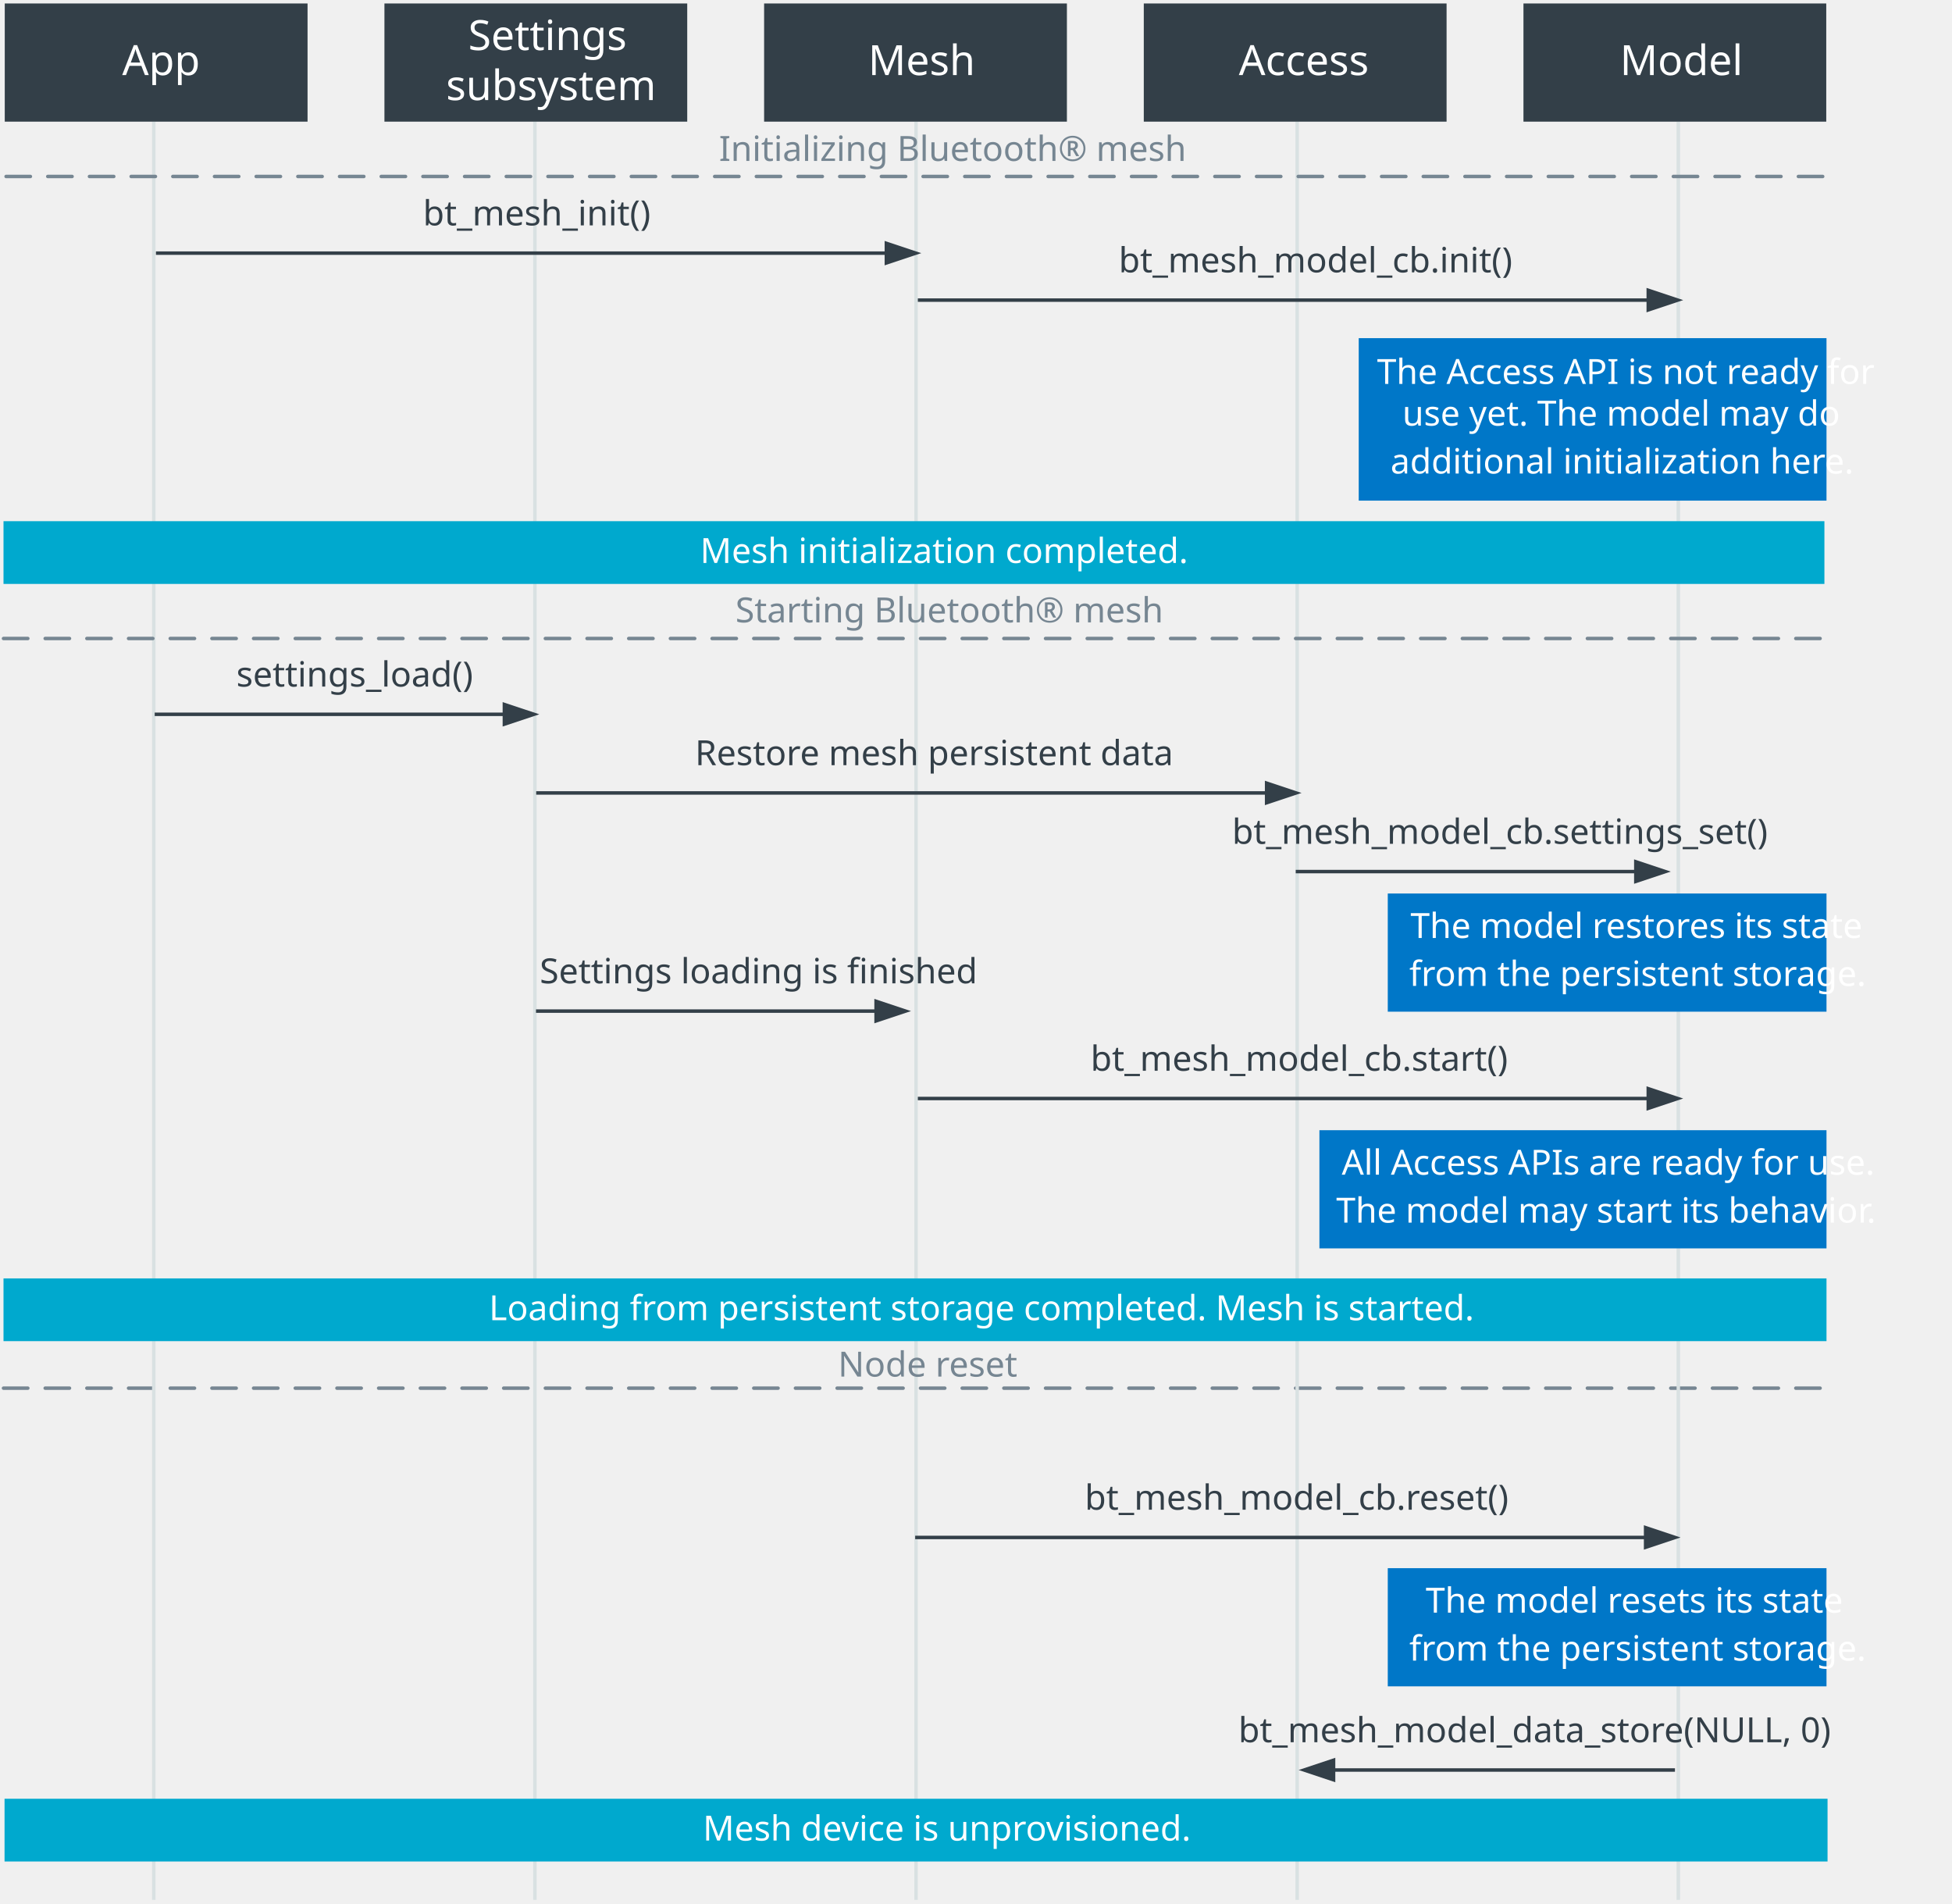
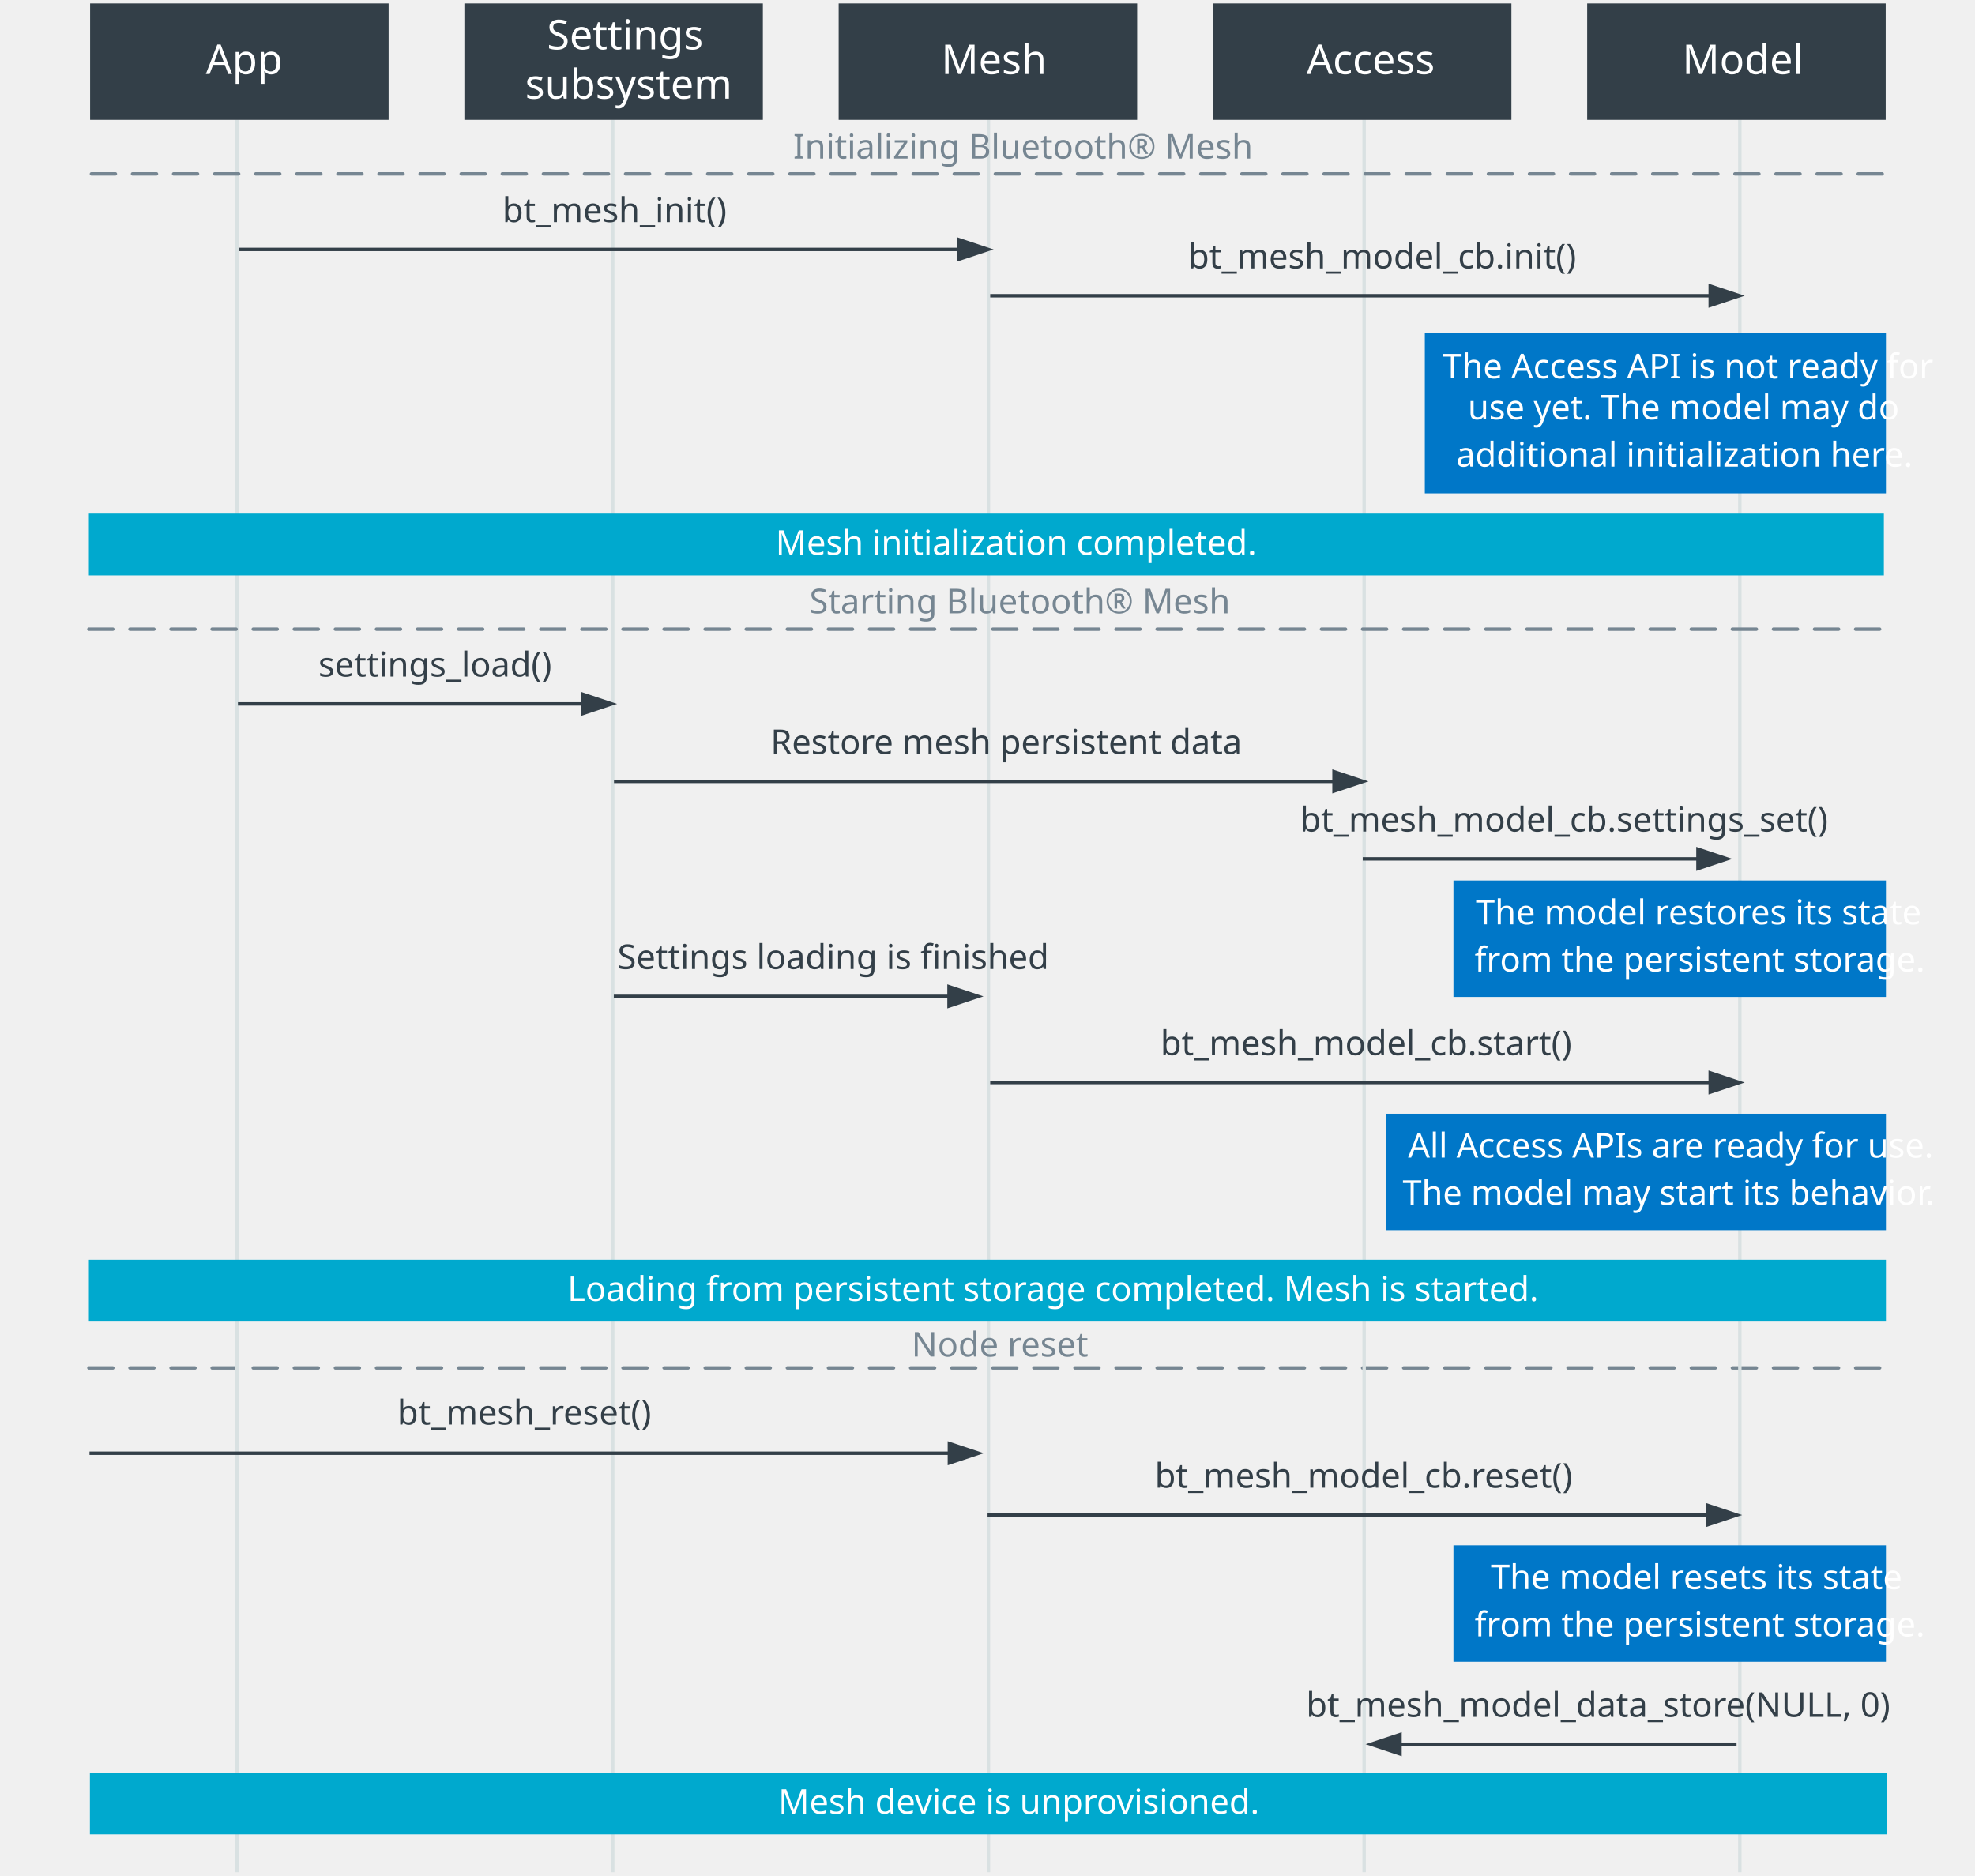
- <svg xmlns="http://www.w3.org/2000/svg" xmlns:xlink="http://www.w3.org/1999/xlink" width="7.805in" height="7.609in" viewBox="0 0 561.965 547.87" xml:space="preserve" color-interpolation-filters="sRGB" class="st16">
+ <svg xmlns="http://www.w3.org/2000/svg" xmlns:xlink="http://www.w3.org/1999/xlink" width="8.011in" height="7.609in" viewBox="0 0 576.771 547.87" xml:space="preserve" color-interpolation-filters="sRGB" class="st16">
  <style type="text/css">
	
		.st1 {stroke:#768692;stroke-dasharray:7,5;stroke-linecap:round;stroke-linejoin:round;stroke-width:1}
		.st2 {stroke:#d9e1e2;stroke-linecap:butt;stroke-width:1}
		.st3 {marker-start:url(#mrkr13-26);stroke:#333f48;stroke-linecap:butt;stroke-width:1}
		.st4 {fill:#333f48;fill-opacity:1;stroke:#333f48;stroke-opacity:1;stroke-width:0.284}
		.st5 {fill:none;marker-end:url(#mrkr13-30);stroke:none;stroke-width:1}
		.st6 {fill:#feffff;fill-opacity:1;stroke:#feffff;stroke-opacity:1;stroke-width:0.284}
		.st7 {fill:#333f48;font-family:Calibri;font-size:0.833em}
		.st8 {fill:#00a9ce;stroke:none;stroke-width:1}
		.st9 {fill:#ffffff;font-family:Calibri;font-size:0.833em}
		.st10 {fill:#333f48;stroke:none;stroke-width:1}
		.st11 {fill:#ffffff;font-family:Calibri;font-size:1em}
		.st12 {font-size:1em}
		.st13 {fill:#0077c8;stroke:none;stroke-width:1}
		.st14 {fill:none;stroke:none;stroke-width:1}
		.st15 {fill:#768692;font-family:Calibri;font-size:0.833em}
		.st16 {fill:none;fill-rule:evenodd;font-size:12px;overflow:visible;stroke-linecap:square;stroke-miterlimit:3}
	
	</style>
  <defs id="Markers">
    <g id="lend13">
      <path d="M 3 1 L 0 0 L 3 -1 L 3 1 " style="stroke:none" />
    </g>
    <marker id="mrkr13-26" class="st4" refX="10.2" orient="auto" markerUnits="strokeWidth" overflow="visible">
      <use xlink:href="#lend13" transform="scale(3.52) " />
    </marker>
    <marker id="mrkr13-30" class="st6" refX="-10.56" orient="auto" markerUnits="strokeWidth" overflow="visible">
      <use xlink:href="#lend13" transform="scale(-3.52,-3.52) " />
    </marker>
  </defs>
  <g>
-     <g id="shape1070-1" transform="translate(1,-141.212)">
+     <g id="shape1070-1" transform="translate(25.937,-141.212)">
      <path d="M0 540.78 L523.5 540.78" class="st1" />
    </g>
-     <g id="group1067-4" transform="translate(44.2649,-1.00001)">
+     <g id="group1067-4" transform="translate(69.2019,-1.00001)">
      <g id="shape1062-5" transform="translate(547.87,36.0158) rotate(90)">
        <path d="M0 547.87 L511.85 547.87" class="st2" />
      </g>
      <g id="shape1063-8" transform="translate(657.599,36.0158) rotate(90)">
        <path d="M0 547.87 L511.85 547.87" class="st2" />
      </g>
      <g id="shape1064-11" transform="translate(767.327,36.0158) rotate(90)">
        <path d="M0 547.87 L511.85 547.87" class="st2" />
      </g>
      <g id="shape1065-14" transform="translate(877.055,36.0158) rotate(90)">
        <path d="M0 547.87 L511.85 547.87" class="st2" />
      </g>
      <g id="shape1066-17" transform="translate(986.784,36.0158) rotate(90)">
        <path d="M0 547.87 L511.85 547.87" class="st2" />
      </g>
    </g>
-     <g id="group1037-20" transform="translate(22.8479,-470.746)">
+     <g id="group1037-20" transform="translate(47.7849,-470.746)">
      <g id="shape1035-21" transform="translate(242.389,2.82602)">
        <path d="M-10.2 540.78 L-10.56 540.78 L-220.35 540.78" class="st3" />
      </g>
      <g id="shape1036-27" transform="translate(87.442,-10.5922)">
        <rect x="0" y="538.543" width="82.906" height="9.327" class="st5" />
        <text x="11.48" y="546.21" class="st7">bt_mesh_init()</text>
      </g>
    </g>
-     <g id="group1038-32" transform="translate(242.197,-457.222)">
+     <g id="group1038-32" transform="translate(267.134,-457.222)">
      <g id="shape1039-33" transform="translate(242.389,2.82602)">
        <path d="M-10.2 540.78 L-10.56 540.78 L-220.35 540.78" class="st3" />
      </g>
      <g id="shape1040-38" transform="translate(62.3358,-10.5922)">
        <rect x="0" y="538.543" width="137.776" height="9.327" class="st5" />
        <text x="17.53" y="546.21" class="st7">bt_mesh_model_cb.init()</text>
      </g>
    </g>
-     <g id="group1041-42" transform="translate(33.4567,-338.001)">
+     <g id="group1041-42" transform="translate(58.3937,-338.001)">
      <g id="shape1042-43" transform="translate(121.804,2.82602)">
        <path d="M-10.2 540.78 L-10.56 540.78 L-110.73 540.78" class="st3" />
      </g>
      <g id="shape1043-48" transform="translate(23.3187,-10.5922)">
        <rect x="0" y="538.543" width="82.906" height="9.327" class="st5" />
        <text x="11.25" y="546.21" class="st7">settings_load()</text>
      </g>
    </g>
-     <g id="group1044-52" transform="translate(132.322,-315.366)">
+     <g id="group1044-52" transform="translate(157.259,-315.366)">
      <g id="shape1045-53" transform="translate(242.389,2.82602)">
        <path d="M-10.2 540.78 L-10.56 540.78 L-220.35 540.78" class="st3" />
      </g>
      <g id="shape1046-58" transform="translate(47.3153,-10.5922)">
        <rect x="0" y="538.543" width="160.157" height="9.327" class="st5" />
        <text x="20.45" y="546.21" class="st7">Restore mesh persistent data</text>
      </g>
    </g>
-     <g id="group1047-62" transform="translate(362.243,-292.732)">
+     <g id="group1047-62" transform="translate(387.18,-292.732)">
      <g id="shape1048-63" transform="translate(118.763,2.82602)">
        <path d="M-10.2 540.78 L-10.56 540.78 L-107.97 540.78" class="st3" />
      </g>
      <g id="shape1049-68" transform="translate(-27.5657,-10.5922)">
        <rect x="0" y="538.543" width="178.583" height="9.327" class="st5" />
        <text x="20.04" y="546.21" class="st7">bt_mesh_model_cb.settings_set()</text>
      </g>
    </g>
-     <g id="group1050-72" transform="translate(143.512,-252.58)">
+     <g id="group1050-72" transform="translate(168.449,-252.58)">
      <g id="shape1051-73" transform="translate(118.763,-11.3472)">
        <path d="M-10.2 554.96 L-10.56 554.96 L-107.97 554.96" class="st3" />
      </g>
      <g id="shape1052-78" transform="translate(-11.1898,-10.5922)">
        <rect x="0" y="538.543" width="153.687" height="9.327" class="st5" />
        <text x="23.05" y="546.21" class="st7">Settings loading is finished</text>
      </g>
    </g>
-     <g id="group1053-82" transform="translate(242.197,-227.414)">
+     <g id="group1053-82" transform="translate(267.134,-227.414)">
      <g id="shape1054-83" transform="translate(242.389,2.82602)">
        <path d="M-10.2 540.78 L-10.56 540.78 L-220.35 540.78" class="st3" />
      </g>
      <g id="shape1055-88" transform="translate(36.6876,-10.5922)">
        <rect x="0" y="538.543" width="178.583" height="9.327" class="st5" />
        <text x="35.08" y="546.21" class="st7">bt_mesh_model_cb.start()</text>
      </g>
    </g>
-     <g id="group1081-92" transform="translate(374.627,-34.1285)">
-       <g id="shape1082-93" transform="translate(-0.763008,2.82602)">
+     <g id="group1075-92" transform="translate(6.39488E-14,-119.125)">
+       <g id="shape1076-93" transform="translate(287.319,2.82602)">
+         <path d="M-10.2 540.78 L-10.56 540.78 L-261.2 540.78" class="st3" />
+       </g>
+       <g id="shape1077-98" transform="translate(96.7784,-10.9728)">
+         <rect x="0" y="538.543" width="105.932" height="9.327" class="st5" />
+         <text x="19.24" y="546.21" class="st7">bt_mesh_reset()</text>
+       </g>
+     </g>
+     <g id="group1081-102" transform="translate(399.564,-34.1285)">
+       <g id="shape1082-103" transform="translate(-0.763008,2.82602)">
        <path d="M10.2 540.78 L10.56 540.78 L108.35 540.78" class="st3" />
      </g>
-       <g id="shape1083-98" transform="translate(-59.6352,-10.5922)">
+       <g id="shape1083-108" transform="translate(-59.6352,-10.5922)">
        <rect x="0" y="538.543" width="235.843" height="9.327" class="st5" />
        <text x="41.53" y="546.21" class="st7">bt_mesh_model_data_store(NULL, 0)</text>
      </g>
    </g>
-     <g id="group1084-102" transform="translate(241.433,-101.066)">
-       <g id="shape1085-103" transform="translate(242.389,2.82602)">
-         <path d="M-10.2 540.78 L-10.56 540.78 L-220.35 540.78" class="st3" />
-       </g>
-       <g id="shape1086-108" transform="translate(36.6876,-10.5922)">
+     <g id="group1084-112" transform="translate(266.37,-101.066)">
+       <g id="shape1085-113" transform="translate(242.389,2.82602)">
+         <path d="M-10.2 540.78 L-10.56 540.78 L-220.35 540.78" class="st3" />
+       </g>
+       <g id="shape1086-118" transform="translate(36.6876,-10.5922)">
        <rect x="0" y="538.543" width="178.583" height="9.327" class="st5" />
        <text x="34.18" y="546.21" class="st7">bt_mesh_model_cb.reset()</text>
      </g>
    </g>
-     <g id="shape1074-112" transform="translate(1,-161.836)">
+     <g id="shape1074-122" transform="translate(25.937,-161.836)">
      <rect x="0" y="529.811" width="524.842" height="18.059" class="st8" />
      <text x="139.76" y="541.84" class="st9">Loading from persistent storage completed. Mesh is started.</text>
    </g>
-     <g id="shape1071-115" transform="translate(1,-379.794)">
+     <g id="shape1071-125" transform="translate(25.937,-379.794)">
      <rect x="0" y="529.811" width="524.24" height="18.059" class="st8" />
      <text x="200.56" y="541.84" class="st9">Mesh initialization completed.</text>
    </g>
-     <g id="shape1029-118" transform="translate(1.36119,-512.854)">
+     <g id="shape1029-128" transform="translate(26.2982,-512.854)">
      <rect x="0" y="513.854" width="87.174" height="34.016" class="st10" />
      <text x="33.81" y="534.46" class="st11">App</text>
    </g>
-     <g id="shape1030-121" transform="translate(110.67,-512.854)">
+     <g id="shape1030-131" transform="translate(135.607,-512.854)">
      <rect x="0" y="513.854" width="87.174" height="34.016" class="st10" />
      <text x="24.12" y="527.26" class="st11">Settings <tspan x="17.74" dy="1.2em" class="st12">subsystem</tspan>
      </text>
    </g>
-     <g id="shape1031-125" transform="translate(219.979,-512.854)">
+     <g id="shape1031-135" transform="translate(244.916,-512.854)">
      <rect x="0" y="513.854" width="87.174" height="34.016" class="st10" />
      <text x="29.97" y="534.46" class="st11">Mesh</text>
    </g>
-     <g id="shape1032-128" transform="translate(329.288,-512.854)">
+     <g id="shape1032-138" transform="translate(354.225,-512.854)">
      <rect x="0" y="513.854" width="87.174" height="34.016" class="st10" />
      <text x="27.36" y="534.46" class="st11">Access</text>
    </g>
-     <g id="shape1033-131" transform="translate(438.597,-512.854)">
+     <g id="shape1033-141" transform="translate(463.534,-512.854)">
      <rect x="0" y="513.854" width="87.174" height="34.016" class="st10" />
      <text x="27.78" y="534.46" class="st11">Model</text>
    </g>
-     <g id="shape1106-134" transform="translate(1.3008,-12.0594)">
+     <g id="shape1106-144" transform="translate(26.2378,-12.0594)">
      <rect x="0" y="529.811" width="524.842" height="18.059" class="st8" />
      <text x="201.05" y="541.84" class="st9">Mesh device is unprovisioned.</text>
    </g>
-     <g id="shape1107-137" transform="translate(391.171,-403.766)">
+     <g id="shape1107-147" transform="translate(416.108,-403.766)">
      <rect x="0" y="501.098" width="134.671" height="46.772" class="st13" />
      <text x="5.28" y="514.28" class="st9">The Access API is not ready for <tspan x="12.56" dy="1.2em" class="st12">use yet. The model may do </tspan>
        <tspan x="9.15" dy="1.38em" class="st12">additional initialization here.</tspan>
      </text>
    </g>
-     <g id="shape1108-142" transform="translate(399.533,-256.668)">
+     <g id="shape1108-152" transform="translate(424.47,-256.668)">
      <rect x="0" y="513.854" width="126.309" height="34.016" class="st13" />
      <text x="6.54" y="526.66" class="st9">The model restores its state <tspan x="6.18" dy="1.38em" class="st12">from the persistent storage.</tspan>
      </text>
    </g>
-     <g id="shape1109-146" transform="translate(379.85,-188.536)">
+     <g id="shape1109-156" transform="translate(404.787,-188.536)">
      <rect x="0" y="513.854" width="145.991" height="34.016" class="st13" />
      <text x="6.43" y="526.66" class="st9">All Access APIs are ready for use. <tspan x="4.84" dy="1.38em" class="st12">The model may start its behavior.</tspan>
      </text>
    </g>
-     <g id="shape1110-150" transform="translate(399.533,-62.4749)">
+     <g id="shape1110-160" transform="translate(424.47,-62.4749)">
      <rect x="0" y="513.854" width="126.309" height="34.016" class="st13" />
      <text x="10.92" y="526.66" class="st9">The model resets its state <tspan x="6.18" dy="1.38em" class="st12">from the persistent storage.</tspan>
      </text>
    </g>
-     <g id="shape1069-154" transform="translate(1,-356.995)">
+     <g id="shape1069-164" transform="translate(25.937,-356.995)">
      <path d="M0 540.78 L523.5 540.78" class="st1" />
    </g>
-     <g id="shape1068-157" transform="translate(1.74524,-489.985)">
+     <g id="shape1068-167" transform="translate(26.6822,-489.985)">
      <path d="M0 540.78 L523.5 540.78" class="st1" />
    </g>
-     <g id="shape1112-160" transform="translate(235.689,-151.547)">
+     <g id="shape1112-170" transform="translate(260.626,-151.547)">
      <rect x="0" y="540.493" width="56.066" height="7.377" class="st14" />
      <text x="5.57" y="547.78" class="st15">Node reset</text>
    </g>
-     <g id="shape1114-163" transform="translate(206.253,-368.638)">
+     <g id="shape1114-173" transform="translate(231.19,-368.638)">
      <rect x="0" y="540.493" width="114.938" height="7.377" class="st14" />
-       <text x="5.46" y="547.78" class="st15">Starting Bluetooth® mesh</text>
-     </g>
-     <g id="shape1116-166" transform="translate(200.567,-501.46)">
+       <text x="5.18" y="547.78" class="st15">Starting Bluetooth® Mesh</text>
+     </g>
+     <g id="shape1116-176" transform="translate(225.504,-501.46)">
      <rect x="0" y="540.493" width="126.309" height="7.377" class="st14" />
-       <text x="6.41" y="547.78" class="st15">Initializing Bluetooth® mesh</text>
+       <text x="6.13" y="547.78" class="st15">Initializing Bluetooth® Mesh</text>
    </g>
  </g>
</svg>
